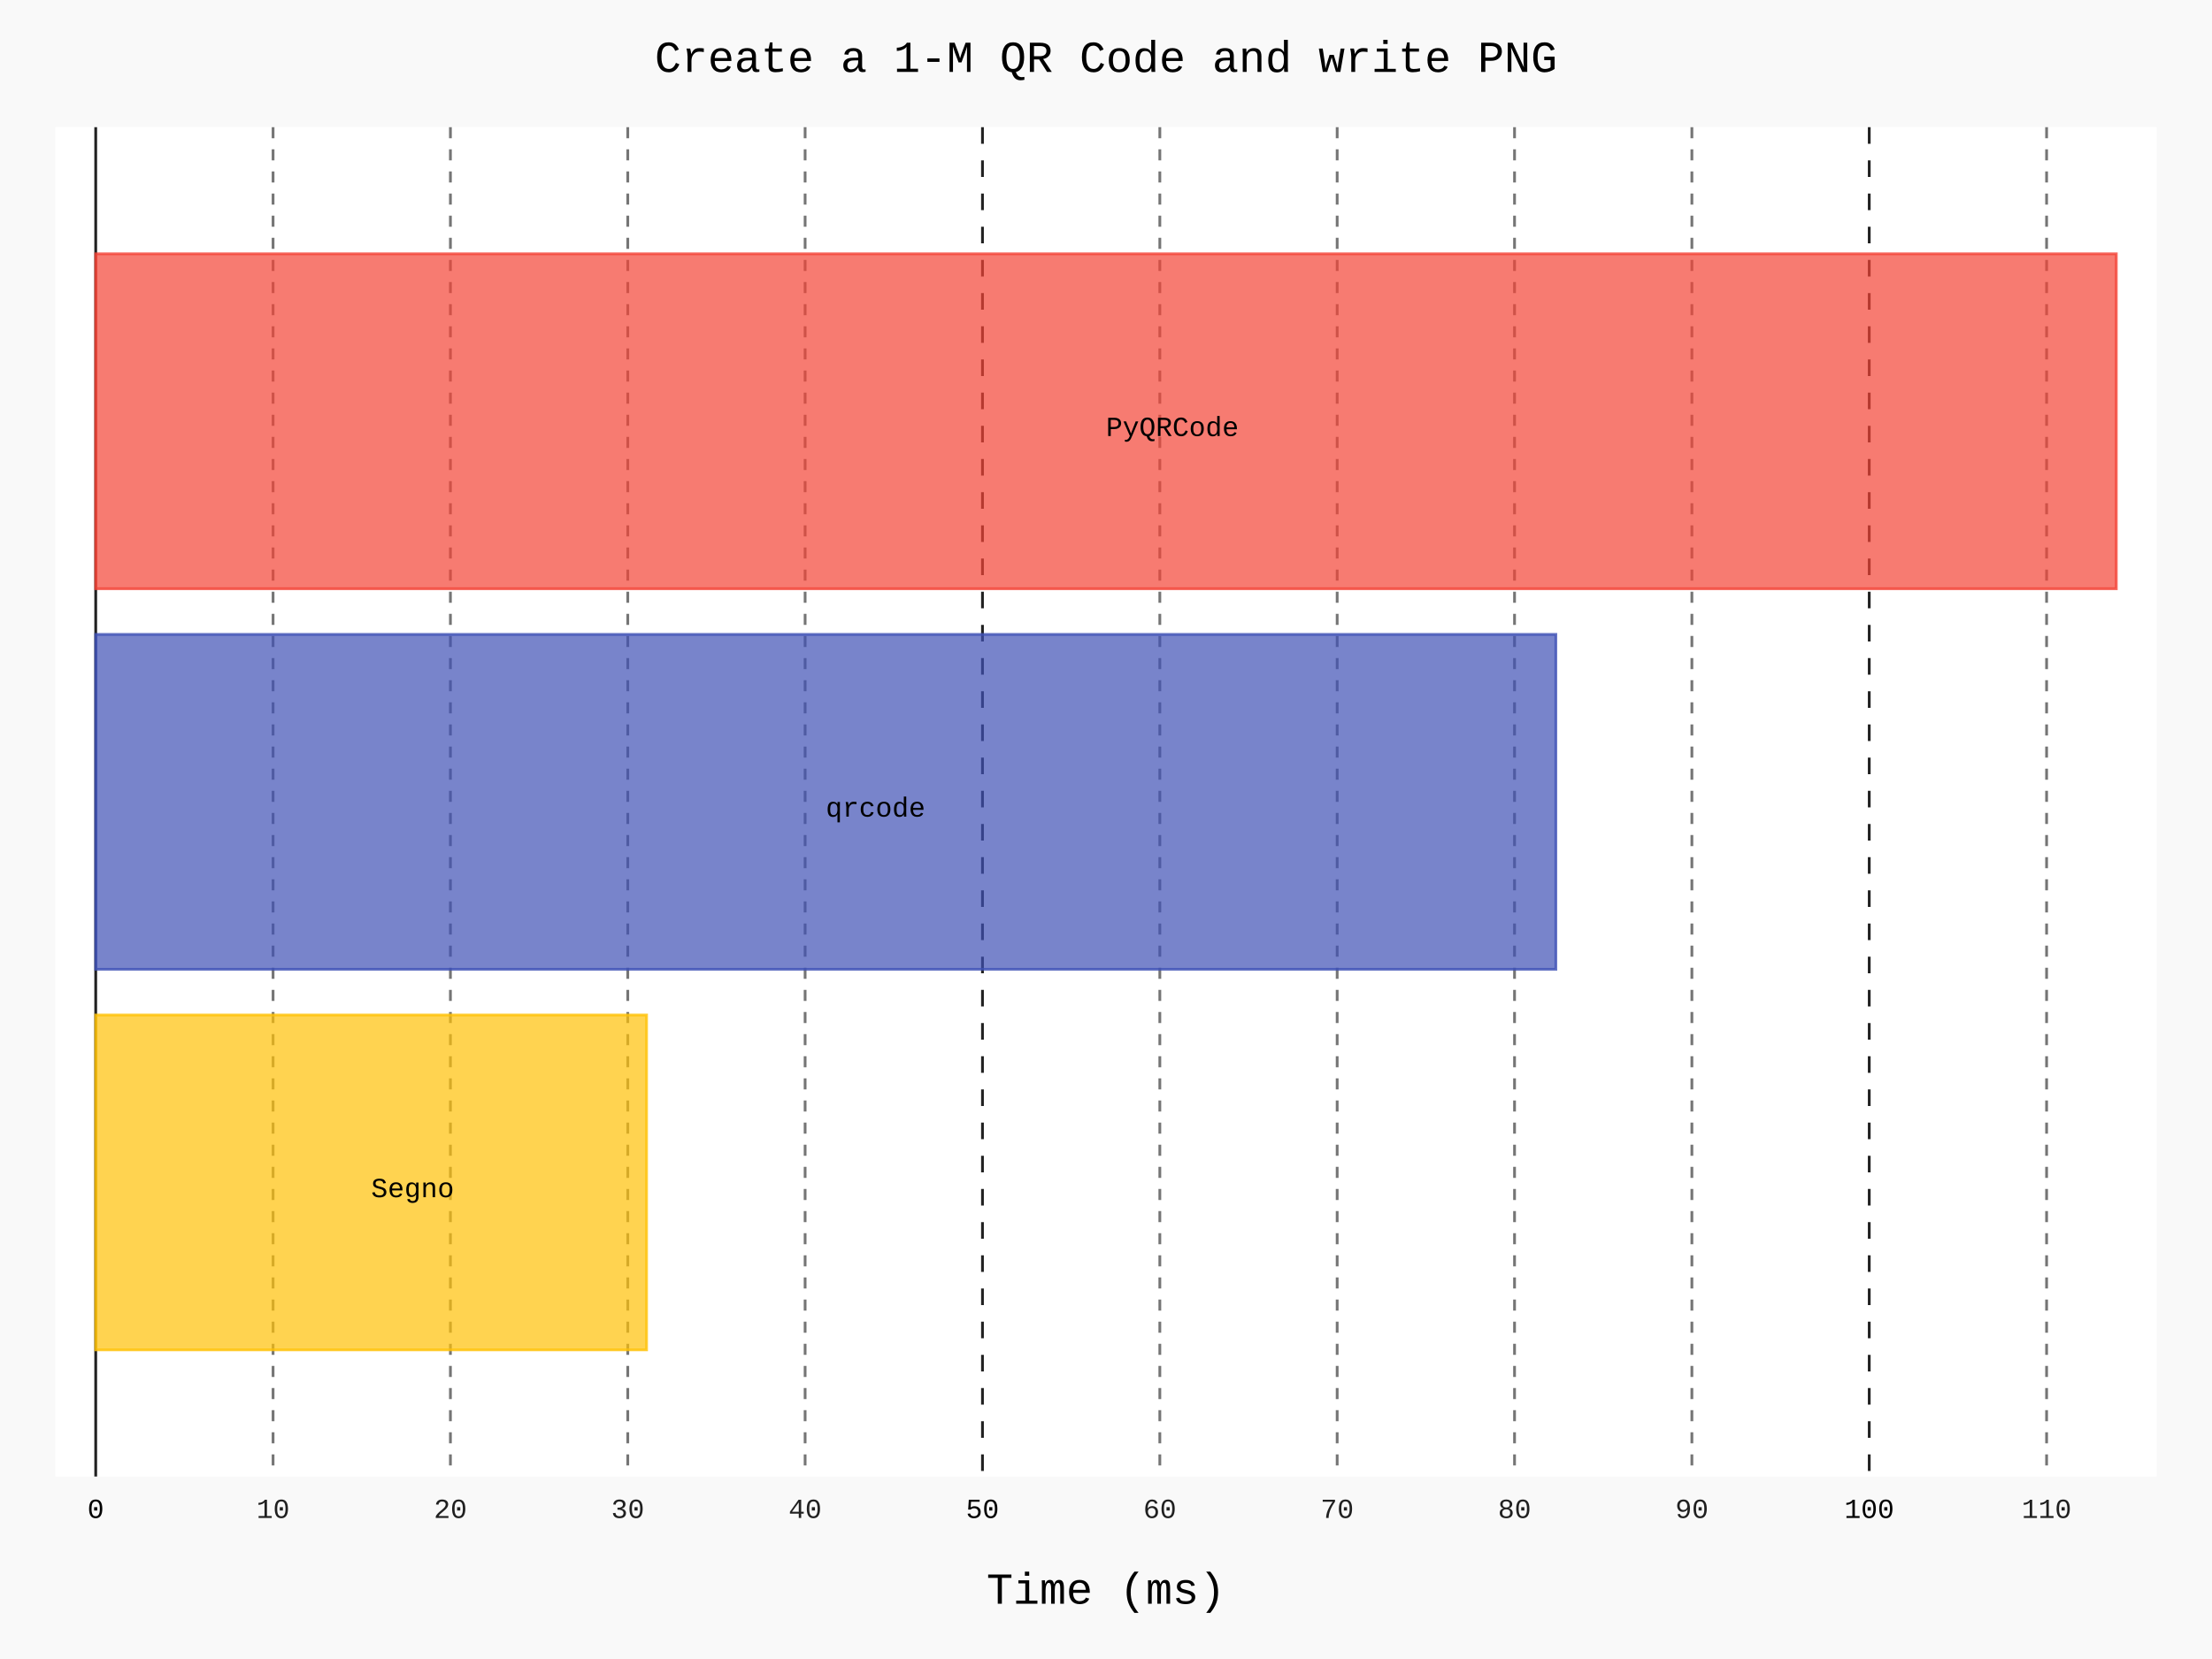
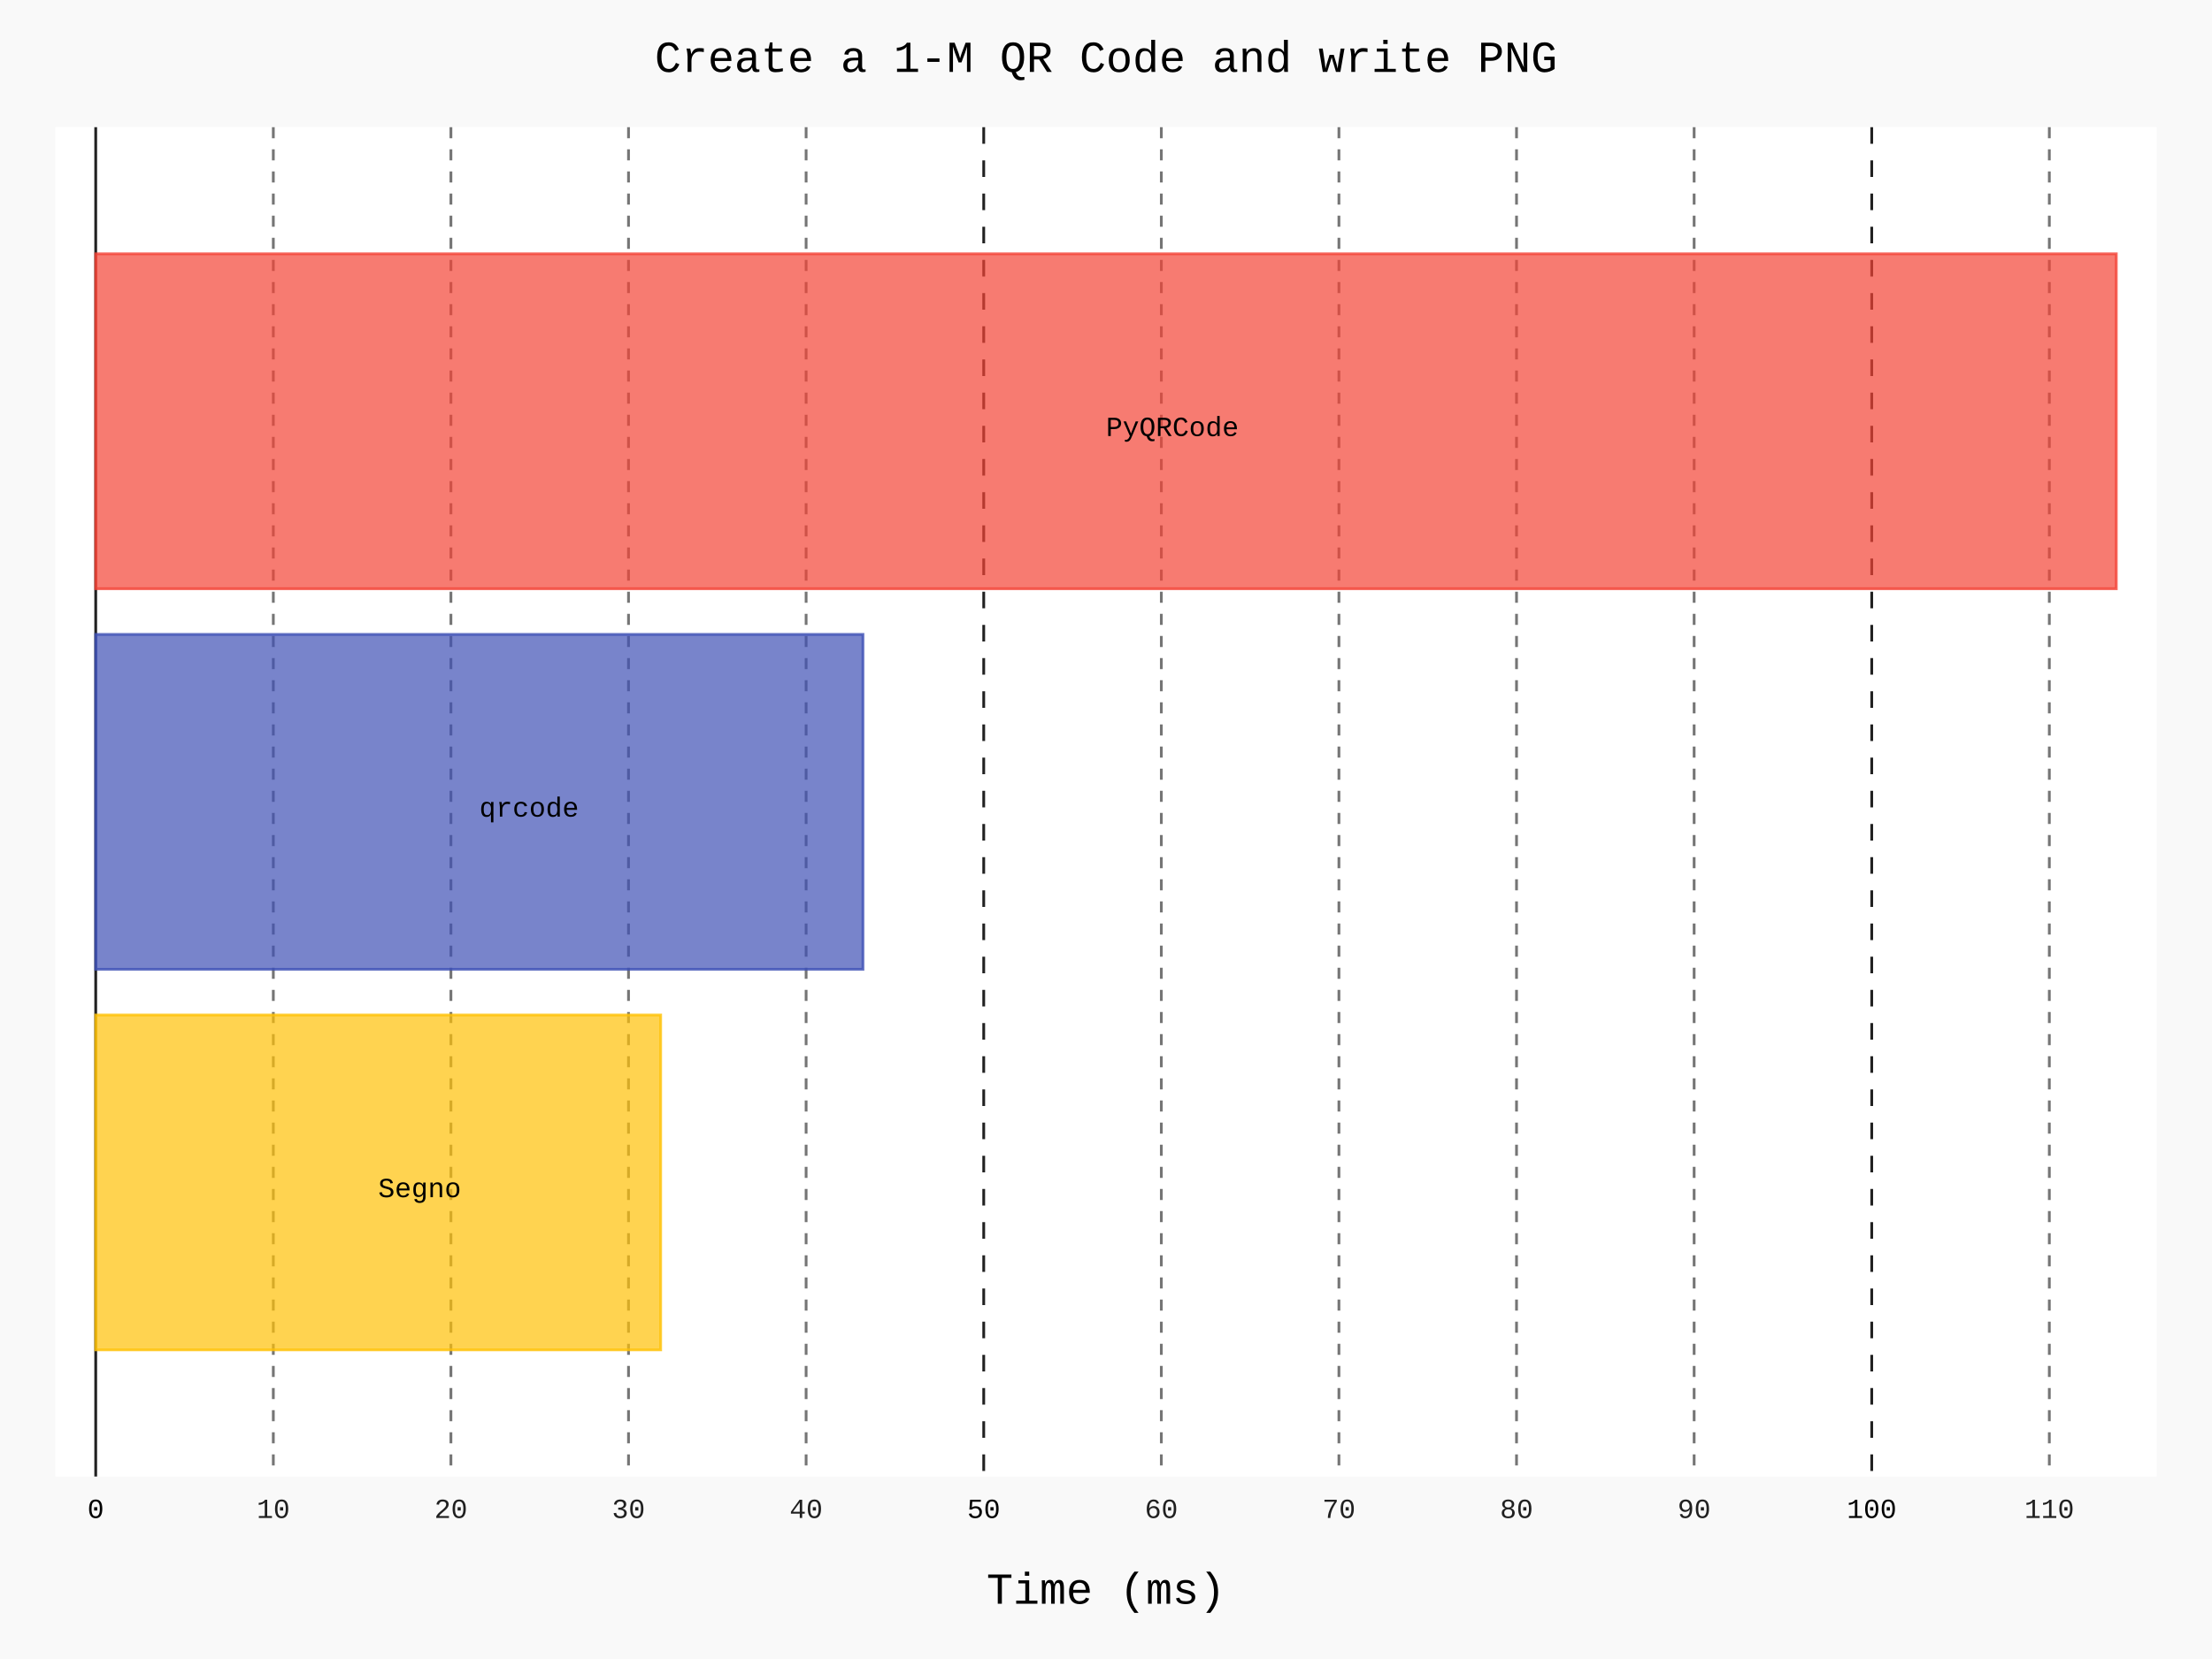
- <svg xmlns="http://www.w3.org/2000/svg" id="chart-25b5428a-49b3-4bba-a534-d8ffad31a8a3" class="pygal-chart" viewBox="0 0 800 600">
+ <svg xmlns="http://www.w3.org/2000/svg" id="chart-2051733a-7006-41b3-9586-f37445c47ee5" class="pygal-chart" viewBox="0 0 800 600">
  <defs>
-     <style type="text/css">#chart-25b5428a-49b3-4bba-a534-d8ffad31a8a3{-webkit-user-select:none;-webkit-font-smoothing:antialiased;font-family:Consolas,"Liberation Mono",Menlo,Courier,monospace}#chart-25b5428a-49b3-4bba-a534-d8ffad31a8a3 .title{font-family:Consolas,"Liberation Mono",Menlo,Courier,monospace;font-size:16px}#chart-25b5428a-49b3-4bba-a534-d8ffad31a8a3 .legends .legend text{font-family:Consolas,"Liberation Mono",Menlo,Courier,monospace;font-size:14px}#chart-25b5428a-49b3-4bba-a534-d8ffad31a8a3 .axis text{font-family:Consolas,"Liberation Mono",Menlo,Courier,monospace;font-size:10px}#chart-25b5428a-49b3-4bba-a534-d8ffad31a8a3 .axis text.major{font-family:Consolas,"Liberation Mono",Menlo,Courier,monospace;font-size:10px}#chart-25b5428a-49b3-4bba-a534-d8ffad31a8a3 .text-overlay text.value{font-family:Consolas,"Liberation Mono",Menlo,Courier,monospace;font-size:16px}#chart-25b5428a-49b3-4bba-a534-d8ffad31a8a3 .text-overlay text.label{font-family:Consolas,"Liberation Mono",Menlo,Courier,monospace;font-size:10px}#chart-25b5428a-49b3-4bba-a534-d8ffad31a8a3 .tooltip{font-family:Consolas,"Liberation Mono",Menlo,Courier,monospace;font-size:14px}#chart-25b5428a-49b3-4bba-a534-d8ffad31a8a3 text.no_data{font-family:Consolas,"Liberation Mono",Menlo,Courier,monospace;font-size:64px}
- #chart-25b5428a-49b3-4bba-a534-d8ffad31a8a3{background-color:rgba(249,249,249,1)}#chart-25b5428a-49b3-4bba-a534-d8ffad31a8a3 path,#chart-25b5428a-49b3-4bba-a534-d8ffad31a8a3 line,#chart-25b5428a-49b3-4bba-a534-d8ffad31a8a3 rect,#chart-25b5428a-49b3-4bba-a534-d8ffad31a8a3 circle{-webkit-transition:150ms;-moz-transition:150ms;transition:150ms}#chart-25b5428a-49b3-4bba-a534-d8ffad31a8a3 .graph &gt; .background{fill:rgba(249,249,249,1)}#chart-25b5428a-49b3-4bba-a534-d8ffad31a8a3 .plot &gt; .background{fill:rgba(255,255,255,1)}#chart-25b5428a-49b3-4bba-a534-d8ffad31a8a3 .graph{fill:rgba(0,0,0,.87)}#chart-25b5428a-49b3-4bba-a534-d8ffad31a8a3 text.no_data{fill:rgba(0,0,0,1)}#chart-25b5428a-49b3-4bba-a534-d8ffad31a8a3 .title{fill:rgba(0,0,0,1)}#chart-25b5428a-49b3-4bba-a534-d8ffad31a8a3 .legends .legend text{fill:rgba(0,0,0,.87)}#chart-25b5428a-49b3-4bba-a534-d8ffad31a8a3 .legends .legend:hover text{fill:rgba(0,0,0,1)}#chart-25b5428a-49b3-4bba-a534-d8ffad31a8a3 .axis .line{stroke:rgba(0,0,0,1)}#chart-25b5428a-49b3-4bba-a534-d8ffad31a8a3 .axis .guide.line{stroke:rgba(0,0,0,.54)}#chart-25b5428a-49b3-4bba-a534-d8ffad31a8a3 .axis .major.line{stroke:rgba(0,0,0,.87)}#chart-25b5428a-49b3-4bba-a534-d8ffad31a8a3 .axis text.major{fill:rgba(0,0,0,1)}#chart-25b5428a-49b3-4bba-a534-d8ffad31a8a3 .axis.y .guides:hover .guide.line,#chart-25b5428a-49b3-4bba-a534-d8ffad31a8a3 .line-graph .axis.x .guides:hover .guide.line,#chart-25b5428a-49b3-4bba-a534-d8ffad31a8a3 .stackedline-graph .axis.x .guides:hover .guide.line,#chart-25b5428a-49b3-4bba-a534-d8ffad31a8a3 .xy-graph .axis.x .guides:hover .guide.line{stroke:rgba(0,0,0,1)}#chart-25b5428a-49b3-4bba-a534-d8ffad31a8a3 .axis .guides:hover text{fill:rgba(0,0,0,1)}#chart-25b5428a-49b3-4bba-a534-d8ffad31a8a3 .reactive{fill-opacity:.7;stroke-opacity:.8}#chart-25b5428a-49b3-4bba-a534-d8ffad31a8a3 .ci{stroke:rgba(0,0,0,.87)}#chart-25b5428a-49b3-4bba-a534-d8ffad31a8a3 .reactive.active,#chart-25b5428a-49b3-4bba-a534-d8ffad31a8a3 .active .reactive{fill-opacity:.8;stroke-opacity:.9;stroke-width:4}#chart-25b5428a-49b3-4bba-a534-d8ffad31a8a3 .ci .reactive.active{stroke-width:1.5}#chart-25b5428a-49b3-4bba-a534-d8ffad31a8a3 .series text{fill:rgba(0,0,0,1)}#chart-25b5428a-49b3-4bba-a534-d8ffad31a8a3 .tooltip rect{fill:rgba(255,255,255,1);stroke:rgba(0,0,0,1);-webkit-transition:opacity 150ms;-moz-transition:opacity 150ms;transition:opacity 150ms}#chart-25b5428a-49b3-4bba-a534-d8ffad31a8a3 .tooltip .label{fill:rgba(0,0,0,.87)}#chart-25b5428a-49b3-4bba-a534-d8ffad31a8a3 .tooltip .label{fill:rgba(0,0,0,.87)}#chart-25b5428a-49b3-4bba-a534-d8ffad31a8a3 .tooltip .legend{font-size:.8em;fill:rgba(0,0,0,.54)}#chart-25b5428a-49b3-4bba-a534-d8ffad31a8a3 .tooltip .x_label{font-size:.6em;fill:rgba(0,0,0,1)}#chart-25b5428a-49b3-4bba-a534-d8ffad31a8a3 .tooltip .xlink{font-size:.5em;text-decoration:underline}#chart-25b5428a-49b3-4bba-a534-d8ffad31a8a3 .tooltip .value{font-size:1.5em}#chart-25b5428a-49b3-4bba-a534-d8ffad31a8a3 .bound{font-size:.5em}#chart-25b5428a-49b3-4bba-a534-d8ffad31a8a3 .max-value{font-size:.75em;fill:rgba(0,0,0,.54)}#chart-25b5428a-49b3-4bba-a534-d8ffad31a8a3 .map-element{fill:rgba(255,255,255,1);stroke:rgba(0,0,0,.54) !important}#chart-25b5428a-49b3-4bba-a534-d8ffad31a8a3 .map-element .reactive{fill-opacity:inherit;stroke-opacity:inherit}#chart-25b5428a-49b3-4bba-a534-d8ffad31a8a3 .color-0,#chart-25b5428a-49b3-4bba-a534-d8ffad31a8a3 .color-0 a:visited{stroke:#F44336;fill:#F44336}#chart-25b5428a-49b3-4bba-a534-d8ffad31a8a3 .color-1,#chart-25b5428a-49b3-4bba-a534-d8ffad31a8a3 .color-1 a:visited{stroke:#3F51B5;fill:#3F51B5}#chart-25b5428a-49b3-4bba-a534-d8ffad31a8a3 .color-2,#chart-25b5428a-49b3-4bba-a534-d8ffad31a8a3 .color-2 a:visited{stroke:#009688;fill:#009688}#chart-25b5428a-49b3-4bba-a534-d8ffad31a8a3 .text-overlay .color-0 text{fill:black}#chart-25b5428a-49b3-4bba-a534-d8ffad31a8a3 .text-overlay .color-1 text{fill:black}#chart-25b5428a-49b3-4bba-a534-d8ffad31a8a3 .text-overlay .color-2 text{fill:black}
- #chart-25b5428a-49b3-4bba-a534-d8ffad31a8a3 text.no_data{text-anchor:middle}#chart-25b5428a-49b3-4bba-a534-d8ffad31a8a3 .guide.line{fill:none}#chart-25b5428a-49b3-4bba-a534-d8ffad31a8a3 .centered{text-anchor:middle}#chart-25b5428a-49b3-4bba-a534-d8ffad31a8a3 .title{text-anchor:middle}#chart-25b5428a-49b3-4bba-a534-d8ffad31a8a3 .legends .legend text{fill-opacity:1}#chart-25b5428a-49b3-4bba-a534-d8ffad31a8a3 .axis.x text{text-anchor:middle}#chart-25b5428a-49b3-4bba-a534-d8ffad31a8a3 .axis.x:not(.web) text[transform]{text-anchor:start}#chart-25b5428a-49b3-4bba-a534-d8ffad31a8a3 .axis.x:not(.web) text[transform].backwards{text-anchor:end}#chart-25b5428a-49b3-4bba-a534-d8ffad31a8a3 .axis.y text{text-anchor:end}#chart-25b5428a-49b3-4bba-a534-d8ffad31a8a3 .axis.y text[transform].backwards{text-anchor:start}#chart-25b5428a-49b3-4bba-a534-d8ffad31a8a3 .axis.y2 text{text-anchor:start}#chart-25b5428a-49b3-4bba-a534-d8ffad31a8a3 .axis.y2 text[transform].backwards{text-anchor:end}#chart-25b5428a-49b3-4bba-a534-d8ffad31a8a3 .axis .guide.line{stroke-dasharray:4,4}#chart-25b5428a-49b3-4bba-a534-d8ffad31a8a3 .axis .major.guide.line{stroke-dasharray:6,6}#chart-25b5428a-49b3-4bba-a534-d8ffad31a8a3 .horizontal .axis.y .guide.line,#chart-25b5428a-49b3-4bba-a534-d8ffad31a8a3 .horizontal .axis.y2 .guide.line,#chart-25b5428a-49b3-4bba-a534-d8ffad31a8a3 .vertical .axis.x .guide.line{opacity:0}#chart-25b5428a-49b3-4bba-a534-d8ffad31a8a3 .horizontal .axis.always_show .guide.line,#chart-25b5428a-49b3-4bba-a534-d8ffad31a8a3 .vertical .axis.always_show .guide.line{opacity:1 !important}#chart-25b5428a-49b3-4bba-a534-d8ffad31a8a3 .axis.y .guides:hover .guide.line,#chart-25b5428a-49b3-4bba-a534-d8ffad31a8a3 .axis.y2 .guides:hover .guide.line,#chart-25b5428a-49b3-4bba-a534-d8ffad31a8a3 .axis.x .guides:hover .guide.line{opacity:1}#chart-25b5428a-49b3-4bba-a534-d8ffad31a8a3 .axis .guides:hover text{opacity:1}#chart-25b5428a-49b3-4bba-a534-d8ffad31a8a3 .nofill{fill:none}#chart-25b5428a-49b3-4bba-a534-d8ffad31a8a3 .subtle-fill{fill-opacity:.2}#chart-25b5428a-49b3-4bba-a534-d8ffad31a8a3 .dot{stroke-width:1px;fill-opacity:1}#chart-25b5428a-49b3-4bba-a534-d8ffad31a8a3 .dot.active{stroke-width:5px}#chart-25b5428a-49b3-4bba-a534-d8ffad31a8a3 .dot.negative{fill:transparent}#chart-25b5428a-49b3-4bba-a534-d8ffad31a8a3 text,#chart-25b5428a-49b3-4bba-a534-d8ffad31a8a3 tspan{stroke:none !important}#chart-25b5428a-49b3-4bba-a534-d8ffad31a8a3 .series text.active{opacity:1}#chart-25b5428a-49b3-4bba-a534-d8ffad31a8a3 .tooltip rect{fill-opacity:.95;stroke-width:.5}#chart-25b5428a-49b3-4bba-a534-d8ffad31a8a3 .tooltip text{fill-opacity:1}#chart-25b5428a-49b3-4bba-a534-d8ffad31a8a3 .showable{visibility:hidden}#chart-25b5428a-49b3-4bba-a534-d8ffad31a8a3 .showable.shown{visibility:visible}#chart-25b5428a-49b3-4bba-a534-d8ffad31a8a3 .gauge-background{fill:rgba(229,229,229,1);stroke:none}#chart-25b5428a-49b3-4bba-a534-d8ffad31a8a3 .bg-lines{stroke:rgba(249,249,249,1);stroke-width:2px}</style>
+     <style type="text/css">#chart-2051733a-7006-41b3-9586-f37445c47ee5{-webkit-user-select:none;-webkit-font-smoothing:antialiased;font-family:Consolas,"Liberation Mono",Menlo,Courier,monospace}#chart-2051733a-7006-41b3-9586-f37445c47ee5 .title{font-family:Consolas,"Liberation Mono",Menlo,Courier,monospace;font-size:16px}#chart-2051733a-7006-41b3-9586-f37445c47ee5 .legends .legend text{font-family:Consolas,"Liberation Mono",Menlo,Courier,monospace;font-size:14px}#chart-2051733a-7006-41b3-9586-f37445c47ee5 .axis text{font-family:Consolas,"Liberation Mono",Menlo,Courier,monospace;font-size:10px}#chart-2051733a-7006-41b3-9586-f37445c47ee5 .axis text.major{font-family:Consolas,"Liberation Mono",Menlo,Courier,monospace;font-size:10px}#chart-2051733a-7006-41b3-9586-f37445c47ee5 .text-overlay text.value{font-family:Consolas,"Liberation Mono",Menlo,Courier,monospace;font-size:16px}#chart-2051733a-7006-41b3-9586-f37445c47ee5 .text-overlay text.label{font-family:Consolas,"Liberation Mono",Menlo,Courier,monospace;font-size:10px}#chart-2051733a-7006-41b3-9586-f37445c47ee5 .tooltip{font-family:Consolas,"Liberation Mono",Menlo,Courier,monospace;font-size:14px}#chart-2051733a-7006-41b3-9586-f37445c47ee5 text.no_data{font-family:Consolas,"Liberation Mono",Menlo,Courier,monospace;font-size:64px}
+ #chart-2051733a-7006-41b3-9586-f37445c47ee5{background-color:rgba(249,249,249,1)}#chart-2051733a-7006-41b3-9586-f37445c47ee5 path,#chart-2051733a-7006-41b3-9586-f37445c47ee5 line,#chart-2051733a-7006-41b3-9586-f37445c47ee5 rect,#chart-2051733a-7006-41b3-9586-f37445c47ee5 circle{-webkit-transition:150ms;-moz-transition:150ms;transition:150ms}#chart-2051733a-7006-41b3-9586-f37445c47ee5 .graph &gt; .background{fill:rgba(249,249,249,1)}#chart-2051733a-7006-41b3-9586-f37445c47ee5 .plot &gt; .background{fill:rgba(255,255,255,1)}#chart-2051733a-7006-41b3-9586-f37445c47ee5 .graph{fill:rgba(0,0,0,.87)}#chart-2051733a-7006-41b3-9586-f37445c47ee5 text.no_data{fill:rgba(0,0,0,1)}#chart-2051733a-7006-41b3-9586-f37445c47ee5 .title{fill:rgba(0,0,0,1)}#chart-2051733a-7006-41b3-9586-f37445c47ee5 .legends .legend text{fill:rgba(0,0,0,.87)}#chart-2051733a-7006-41b3-9586-f37445c47ee5 .legends .legend:hover text{fill:rgba(0,0,0,1)}#chart-2051733a-7006-41b3-9586-f37445c47ee5 .axis .line{stroke:rgba(0,0,0,1)}#chart-2051733a-7006-41b3-9586-f37445c47ee5 .axis .guide.line{stroke:rgba(0,0,0,.54)}#chart-2051733a-7006-41b3-9586-f37445c47ee5 .axis .major.line{stroke:rgba(0,0,0,.87)}#chart-2051733a-7006-41b3-9586-f37445c47ee5 .axis text.major{fill:rgba(0,0,0,1)}#chart-2051733a-7006-41b3-9586-f37445c47ee5 .axis.y .guides:hover .guide.line,#chart-2051733a-7006-41b3-9586-f37445c47ee5 .line-graph .axis.x .guides:hover .guide.line,#chart-2051733a-7006-41b3-9586-f37445c47ee5 .stackedline-graph .axis.x .guides:hover .guide.line,#chart-2051733a-7006-41b3-9586-f37445c47ee5 .xy-graph .axis.x .guides:hover .guide.line{stroke:rgba(0,0,0,1)}#chart-2051733a-7006-41b3-9586-f37445c47ee5 .axis .guides:hover text{fill:rgba(0,0,0,1)}#chart-2051733a-7006-41b3-9586-f37445c47ee5 .reactive{fill-opacity:.7;stroke-opacity:.8}#chart-2051733a-7006-41b3-9586-f37445c47ee5 .ci{stroke:rgba(0,0,0,.87)}#chart-2051733a-7006-41b3-9586-f37445c47ee5 .reactive.active,#chart-2051733a-7006-41b3-9586-f37445c47ee5 .active .reactive{fill-opacity:.8;stroke-opacity:.9;stroke-width:4}#chart-2051733a-7006-41b3-9586-f37445c47ee5 .ci .reactive.active{stroke-width:1.5}#chart-2051733a-7006-41b3-9586-f37445c47ee5 .series text{fill:rgba(0,0,0,1)}#chart-2051733a-7006-41b3-9586-f37445c47ee5 .tooltip rect{fill:rgba(255,255,255,1);stroke:rgba(0,0,0,1);-webkit-transition:opacity 150ms;-moz-transition:opacity 150ms;transition:opacity 150ms}#chart-2051733a-7006-41b3-9586-f37445c47ee5 .tooltip .label{fill:rgba(0,0,0,.87)}#chart-2051733a-7006-41b3-9586-f37445c47ee5 .tooltip .label{fill:rgba(0,0,0,.87)}#chart-2051733a-7006-41b3-9586-f37445c47ee5 .tooltip .legend{font-size:.8em;fill:rgba(0,0,0,.54)}#chart-2051733a-7006-41b3-9586-f37445c47ee5 .tooltip .x_label{font-size:.6em;fill:rgba(0,0,0,1)}#chart-2051733a-7006-41b3-9586-f37445c47ee5 .tooltip .xlink{font-size:.5em;text-decoration:underline}#chart-2051733a-7006-41b3-9586-f37445c47ee5 .tooltip .value{font-size:1.5em}#chart-2051733a-7006-41b3-9586-f37445c47ee5 .bound{font-size:.5em}#chart-2051733a-7006-41b3-9586-f37445c47ee5 .max-value{font-size:.75em;fill:rgba(0,0,0,.54)}#chart-2051733a-7006-41b3-9586-f37445c47ee5 .map-element{fill:rgba(255,255,255,1);stroke:rgba(0,0,0,.54) !important}#chart-2051733a-7006-41b3-9586-f37445c47ee5 .map-element .reactive{fill-opacity:inherit;stroke-opacity:inherit}#chart-2051733a-7006-41b3-9586-f37445c47ee5 .color-0,#chart-2051733a-7006-41b3-9586-f37445c47ee5 .color-0 a:visited{stroke:#F44336;fill:#F44336}#chart-2051733a-7006-41b3-9586-f37445c47ee5 .color-1,#chart-2051733a-7006-41b3-9586-f37445c47ee5 .color-1 a:visited{stroke:#3F51B5;fill:#3F51B5}#chart-2051733a-7006-41b3-9586-f37445c47ee5 .color-2,#chart-2051733a-7006-41b3-9586-f37445c47ee5 .color-2 a:visited{stroke:#009688;fill:#009688}#chart-2051733a-7006-41b3-9586-f37445c47ee5 .text-overlay .color-0 text{fill:black}#chart-2051733a-7006-41b3-9586-f37445c47ee5 .text-overlay .color-1 text{fill:black}#chart-2051733a-7006-41b3-9586-f37445c47ee5 .text-overlay .color-2 text{fill:black}
+ #chart-2051733a-7006-41b3-9586-f37445c47ee5 text.no_data{text-anchor:middle}#chart-2051733a-7006-41b3-9586-f37445c47ee5 .guide.line{fill:none}#chart-2051733a-7006-41b3-9586-f37445c47ee5 .centered{text-anchor:middle}#chart-2051733a-7006-41b3-9586-f37445c47ee5 .title{text-anchor:middle}#chart-2051733a-7006-41b3-9586-f37445c47ee5 .legends .legend text{fill-opacity:1}#chart-2051733a-7006-41b3-9586-f37445c47ee5 .axis.x text{text-anchor:middle}#chart-2051733a-7006-41b3-9586-f37445c47ee5 .axis.x:not(.web) text[transform]{text-anchor:start}#chart-2051733a-7006-41b3-9586-f37445c47ee5 .axis.x:not(.web) text[transform].backwards{text-anchor:end}#chart-2051733a-7006-41b3-9586-f37445c47ee5 .axis.y text{text-anchor:end}#chart-2051733a-7006-41b3-9586-f37445c47ee5 .axis.y text[transform].backwards{text-anchor:start}#chart-2051733a-7006-41b3-9586-f37445c47ee5 .axis.y2 text{text-anchor:start}#chart-2051733a-7006-41b3-9586-f37445c47ee5 .axis.y2 text[transform].backwards{text-anchor:end}#chart-2051733a-7006-41b3-9586-f37445c47ee5 .axis .guide.line{stroke-dasharray:4,4}#chart-2051733a-7006-41b3-9586-f37445c47ee5 .axis .major.guide.line{stroke-dasharray:6,6}#chart-2051733a-7006-41b3-9586-f37445c47ee5 .horizontal .axis.y .guide.line,#chart-2051733a-7006-41b3-9586-f37445c47ee5 .horizontal .axis.y2 .guide.line,#chart-2051733a-7006-41b3-9586-f37445c47ee5 .vertical .axis.x .guide.line{opacity:0}#chart-2051733a-7006-41b3-9586-f37445c47ee5 .horizontal .axis.always_show .guide.line,#chart-2051733a-7006-41b3-9586-f37445c47ee5 .vertical .axis.always_show .guide.line{opacity:1 !important}#chart-2051733a-7006-41b3-9586-f37445c47ee5 .axis.y .guides:hover .guide.line,#chart-2051733a-7006-41b3-9586-f37445c47ee5 .axis.y2 .guides:hover .guide.line,#chart-2051733a-7006-41b3-9586-f37445c47ee5 .axis.x .guides:hover .guide.line{opacity:1}#chart-2051733a-7006-41b3-9586-f37445c47ee5 .axis .guides:hover text{opacity:1}#chart-2051733a-7006-41b3-9586-f37445c47ee5 .nofill{fill:none}#chart-2051733a-7006-41b3-9586-f37445c47ee5 .subtle-fill{fill-opacity:.2}#chart-2051733a-7006-41b3-9586-f37445c47ee5 .dot{stroke-width:1px;fill-opacity:1}#chart-2051733a-7006-41b3-9586-f37445c47ee5 .dot.active{stroke-width:5px}#chart-2051733a-7006-41b3-9586-f37445c47ee5 .dot.negative{fill:transparent}#chart-2051733a-7006-41b3-9586-f37445c47ee5 text,#chart-2051733a-7006-41b3-9586-f37445c47ee5 tspan{stroke:none !important}#chart-2051733a-7006-41b3-9586-f37445c47ee5 .series text.active{opacity:1}#chart-2051733a-7006-41b3-9586-f37445c47ee5 .tooltip rect{fill-opacity:.95;stroke-width:.5}#chart-2051733a-7006-41b3-9586-f37445c47ee5 .tooltip text{fill-opacity:1}#chart-2051733a-7006-41b3-9586-f37445c47ee5 .showable{visibility:hidden}#chart-2051733a-7006-41b3-9586-f37445c47ee5 .showable.shown{visibility:visible}#chart-2051733a-7006-41b3-9586-f37445c47ee5 .gauge-background{fill:rgba(229,229,229,1);stroke:none}#chart-2051733a-7006-41b3-9586-f37445c47ee5 .bg-lines{stroke:rgba(249,249,249,1);stroke-width:2px}</style>
  </defs>
  <g class="graph horizontalbar-graph horizontal">
    <rect class="background" height="600" width="800" x="0" y="0" />
    <g class="plot" transform="translate(20, 46)">
      <rect class="background" height="488" width="760" x="0" y="0" />
      <g class="axis x">
        <g class="guides">
          <path class="axis major line" d="M14.615 0 v488" />
          <text class="major" x="14.615" y="503.0">0</text>
        </g>
        <g class="guides">
-           <path class="guide line" d="M78.757 0 v488" />
-           <text class="" x="78.757" y="503.0">10</text>
+           <path class="guide line" d="M78.848 0 v488" />
+           <text class="" x="78.848" y="503.0">10</text>
        </g>
        <g class="guides">
-           <path class="guide line" d="M142.899 0 v488" />
-           <text class="" x="142.899" y="503.0">20</text>
+           <path class="guide line" d="M143.08 0 v488" />
+           <text class="" x="143.08" y="503.0">20</text>
        </g>
        <g class="guides">
-           <path class="guide line" d="M207.041 0 v488" />
-           <text class="" x="207.041" y="503.0">30</text>
+           <path class="guide line" d="M207.312 0 v488" />
+           <text class="" x="207.312" y="503.0">30</text>
        </g>
        <g class="guides">
-           <path class="guide line" d="M271.183 0 v488" />
-           <text class="" x="271.183" y="503.0">40</text>
+           <path class="guide line" d="M271.544 0 v488" />
+           <text class="" x="271.544" y="503.0">40</text>
        </g>
        <g class="guides">
-           <path class="major guide line" d="M335.325 0 v488" />
-           <text class="major" x="335.325" y="503.0">50</text>
+           <path class="major guide line" d="M335.776 0 v488" />
+           <text class="major" x="335.776" y="503.0">50</text>
        </g>
        <g class="guides">
-           <path class="guide line" d="M399.467 0 v488" />
-           <text class="" x="399.467" y="503.0">60</text>
+           <path class="guide line" d="M400.008 0 v488" />
+           <text class="" x="400.008" y="503.0">60</text>
        </g>
        <g class="guides">
-           <path class="guide line" d="M463.609 0 v488" />
-           <text class="" x="463.609" y="503.0">70</text>
+           <path class="guide line" d="M464.24 0 v488" />
+           <text class="" x="464.24" y="503.0">70</text>
        </g>
        <g class="guides">
-           <path class="guide line" d="M527.751 0 v488" />
-           <text class="" x="527.751" y="503.0">80</text>
+           <path class="guide line" d="M528.473 0 v488" />
+           <text class="" x="528.473" y="503.0">80</text>
        </g>
        <g class="guides">
-           <path class="guide line" d="M591.893 0 v488" />
-           <text class="" x="591.893" y="503.0">90</text>
+           <path class="guide line" d="M592.705 0 v488" />
+           <text class="" x="592.705" y="503.0">90</text>
        </g>
        <g class="guides">
-           <path class="major guide line" d="M656.035 0 v488" />
-           <text class="major" x="656.035" y="503.0">100</text>
+           <path class="major guide line" d="M656.937 0 v488" />
+           <text class="major" x="656.937" y="503.0">100</text>
        </g>
        <g class="guides">
-           <path class="guide line" d="M720.177 0 v488" />
-           <text class="" x="720.177" y="503.0">110</text>
+           <path class="guide line" d="M721.169 0 v488" />
+           <text class="" x="721.169" y="503.0">110</text>
        </g>
      </g>
      <g class="series serie-2 color-2">
        <g class="bars">
          <g class="bar" style="fill: #FFC107; stroke: #FFC107">
-             <rect class="rect reactive tooltip-trigger" height="121.124" rx="0" ry="0" width="199.225" x="14.615" y="321.079" />
+             <rect class="rect reactive tooltip-trigger" height="121.124" rx="0" ry="0" width="204.322" x="14.615" y="321.079" />
          </g>
        </g>
      </g>
      <g class="series serie-1 color-1">
        <g class="bars">
          <g class="bar" style="fill: #3F51B5; stroke: #3F51B5">
-             <rect class="rect reactive tooltip-trigger" height="121.124" rx="0" ry="0" width="528.081" x="14.615" y="183.438" />
+             <rect class="rect reactive tooltip-trigger" height="121.124" rx="0" ry="0" width="277.483" x="14.615" y="183.438" />
          </g>
        </g>
      </g>
      <g class="series serie-0 color-0">
        <g class="bars">
          <g class="bar" style="fill: #F44336; stroke: #F44336">
            <rect class="rect reactive tooltip-trigger" height="121.124" rx="0" ry="0" width="730.769" x="14.615" y="45.797" />
          </g>
        </g>
      </g>
    </g>
    <g class="titles">
      <text class="title plot_title" x="400.0" y="26">Create a 1-M QR Code and write PNG</text>
      <text class="title" x="400.0" y="580">Time (ms)</text>
    </g>
    <g class="plot overlay" transform="translate(20, 46)">
      <g class="series serie-2 color-2" />
      <g class="series serie-1 color-1" />
      <g class="series serie-0 color-0" />
    </g>
    <g class="plot text-overlay" transform="translate(20, 46)">
      <g class="series serie-2 color-2">
-         <text class="label" x="114.228" y="386.974">Segno</text>
+         <text class="label" x="116.777" y="386.974">Segno</text>
      </g>
      <g class="series serie-1 color-1">
-         <text class="label" x="278.656" y="249.333">qrcode</text>
+         <text class="label" x="153.357" y="249.333">qrcode</text>
      </g>
      <g class="series serie-0 color-0">
        <text class="label" x="380.0" y="111.692">PyQRCode</text>
      </g>
    </g>
    <g class="plot tooltip-overlay" transform="translate(20, 46)">
      <g class="tooltip" style="opacity: 0" transform="translate(0 0)">
        <rect class="tooltip-box" height="0" rx="0" ry="0" width="0" />
        <g class="text" />
      </g>
    </g>
  </g>
</svg>
